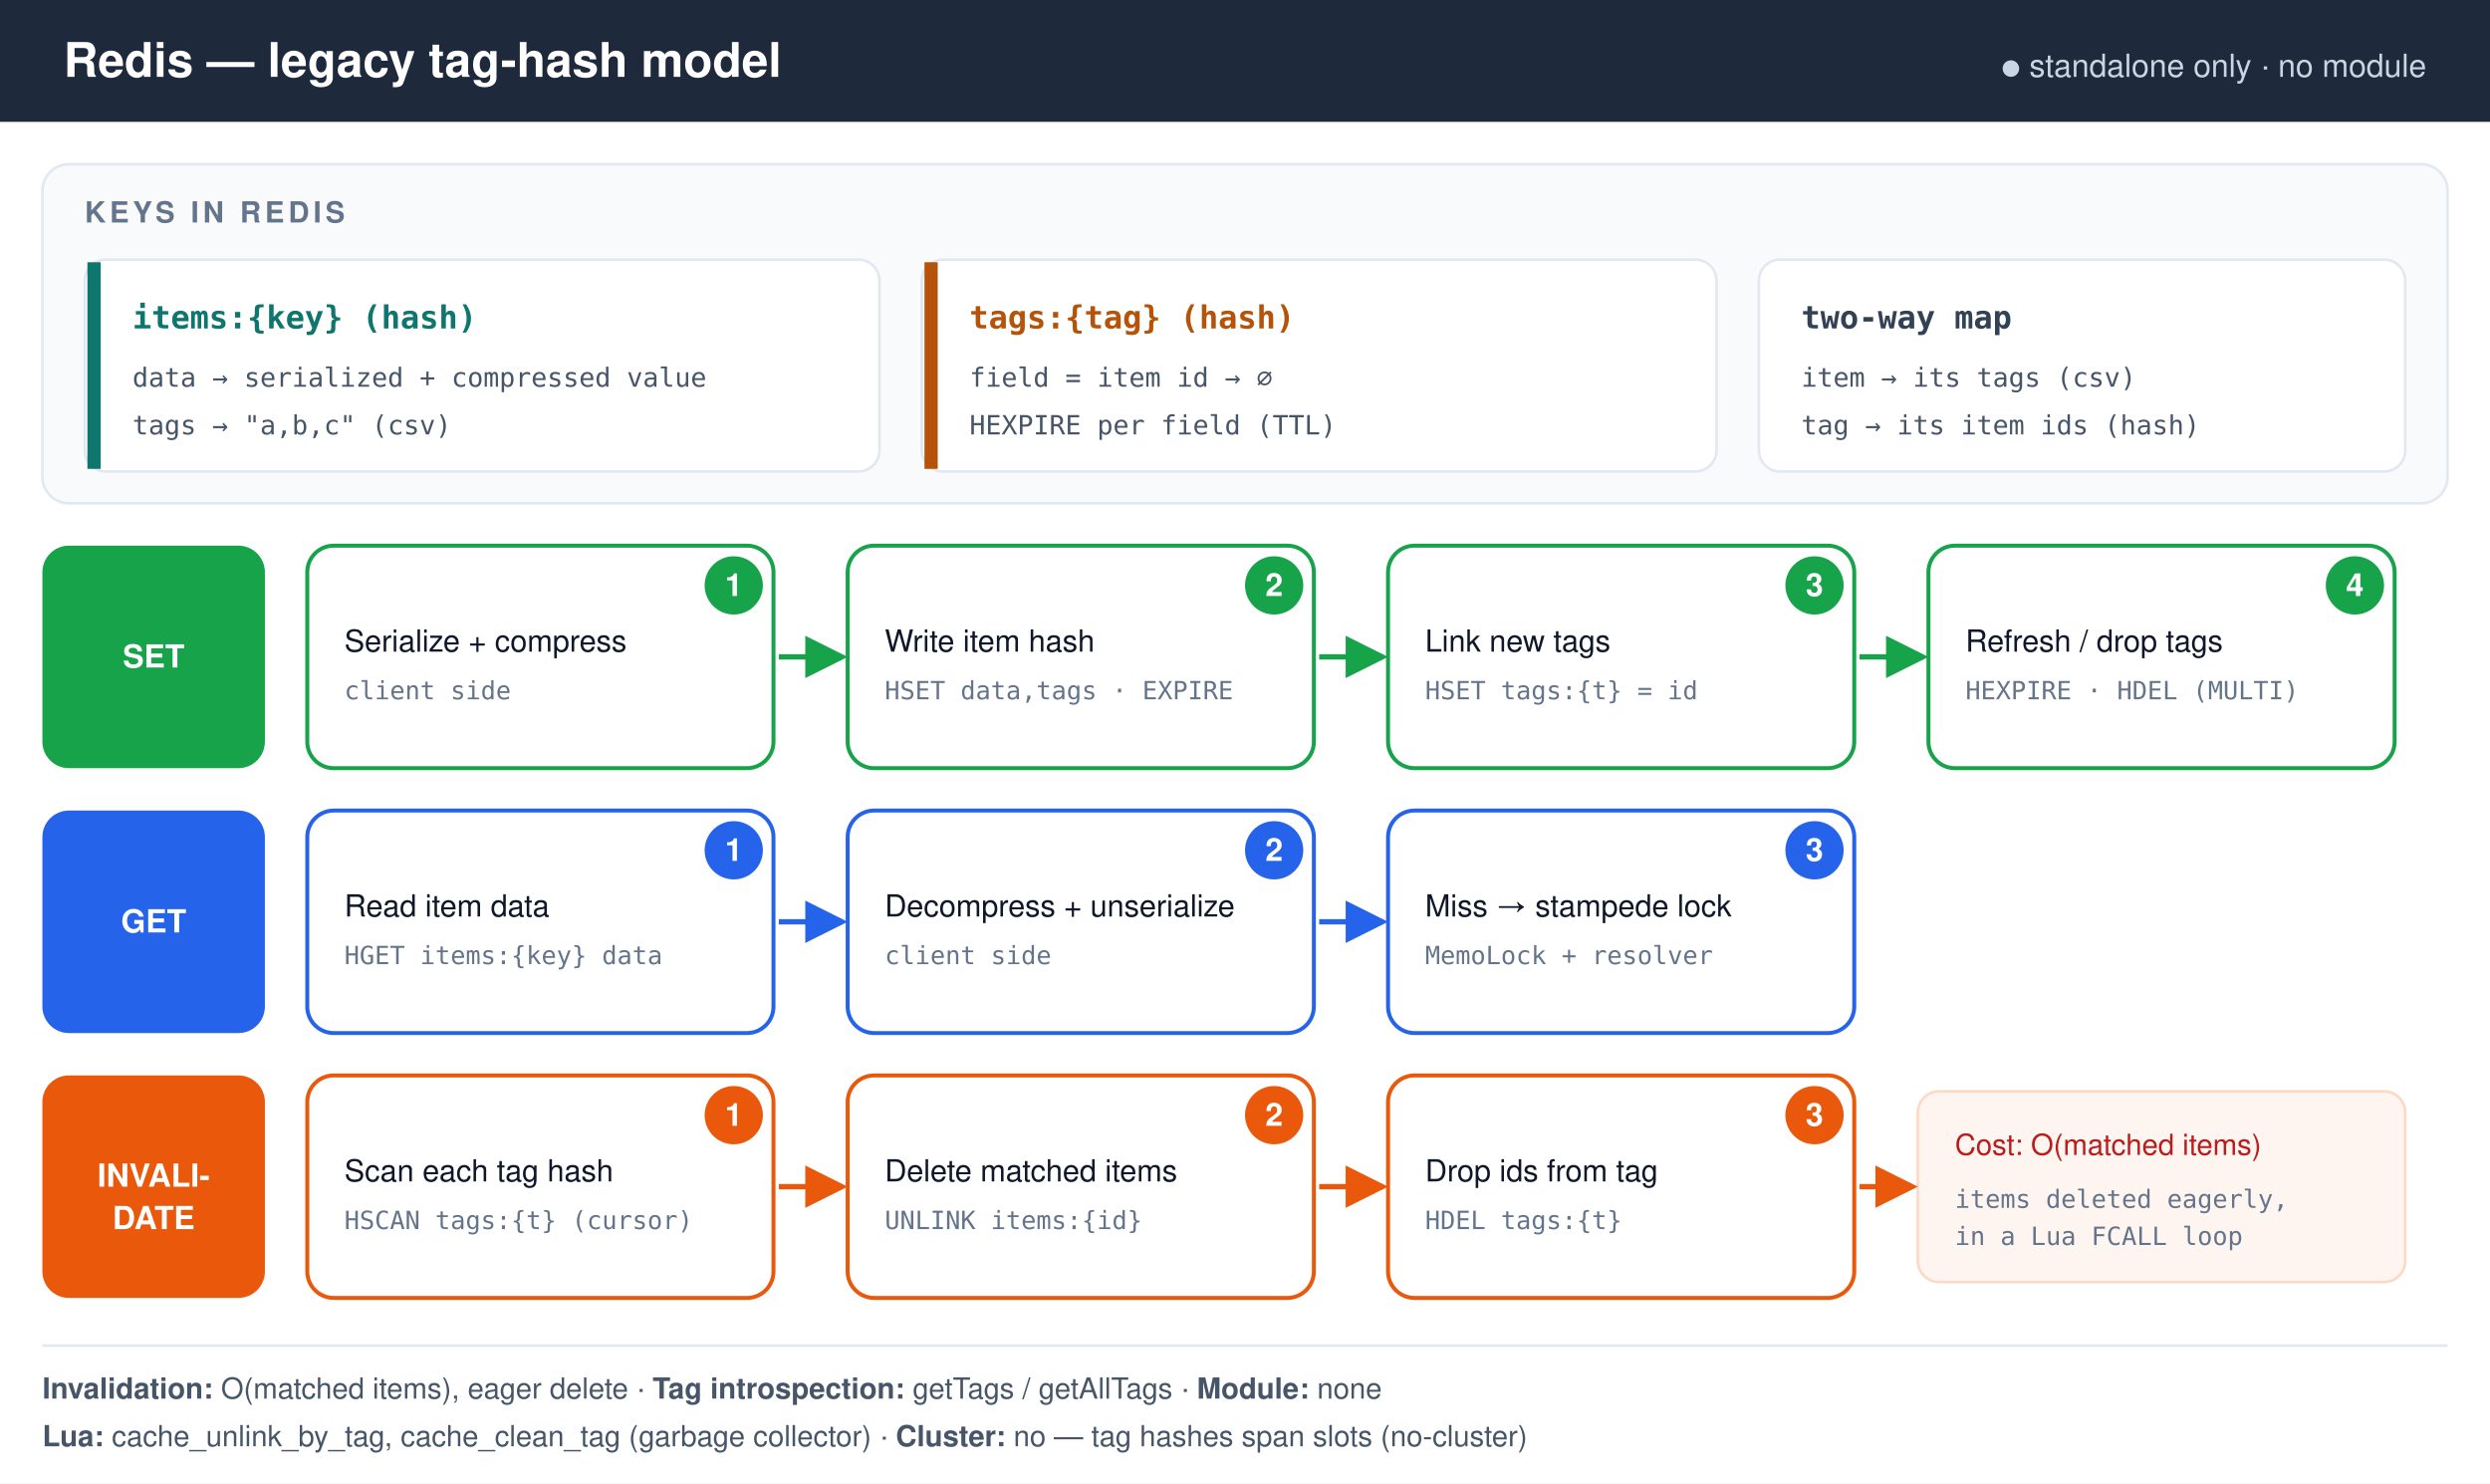
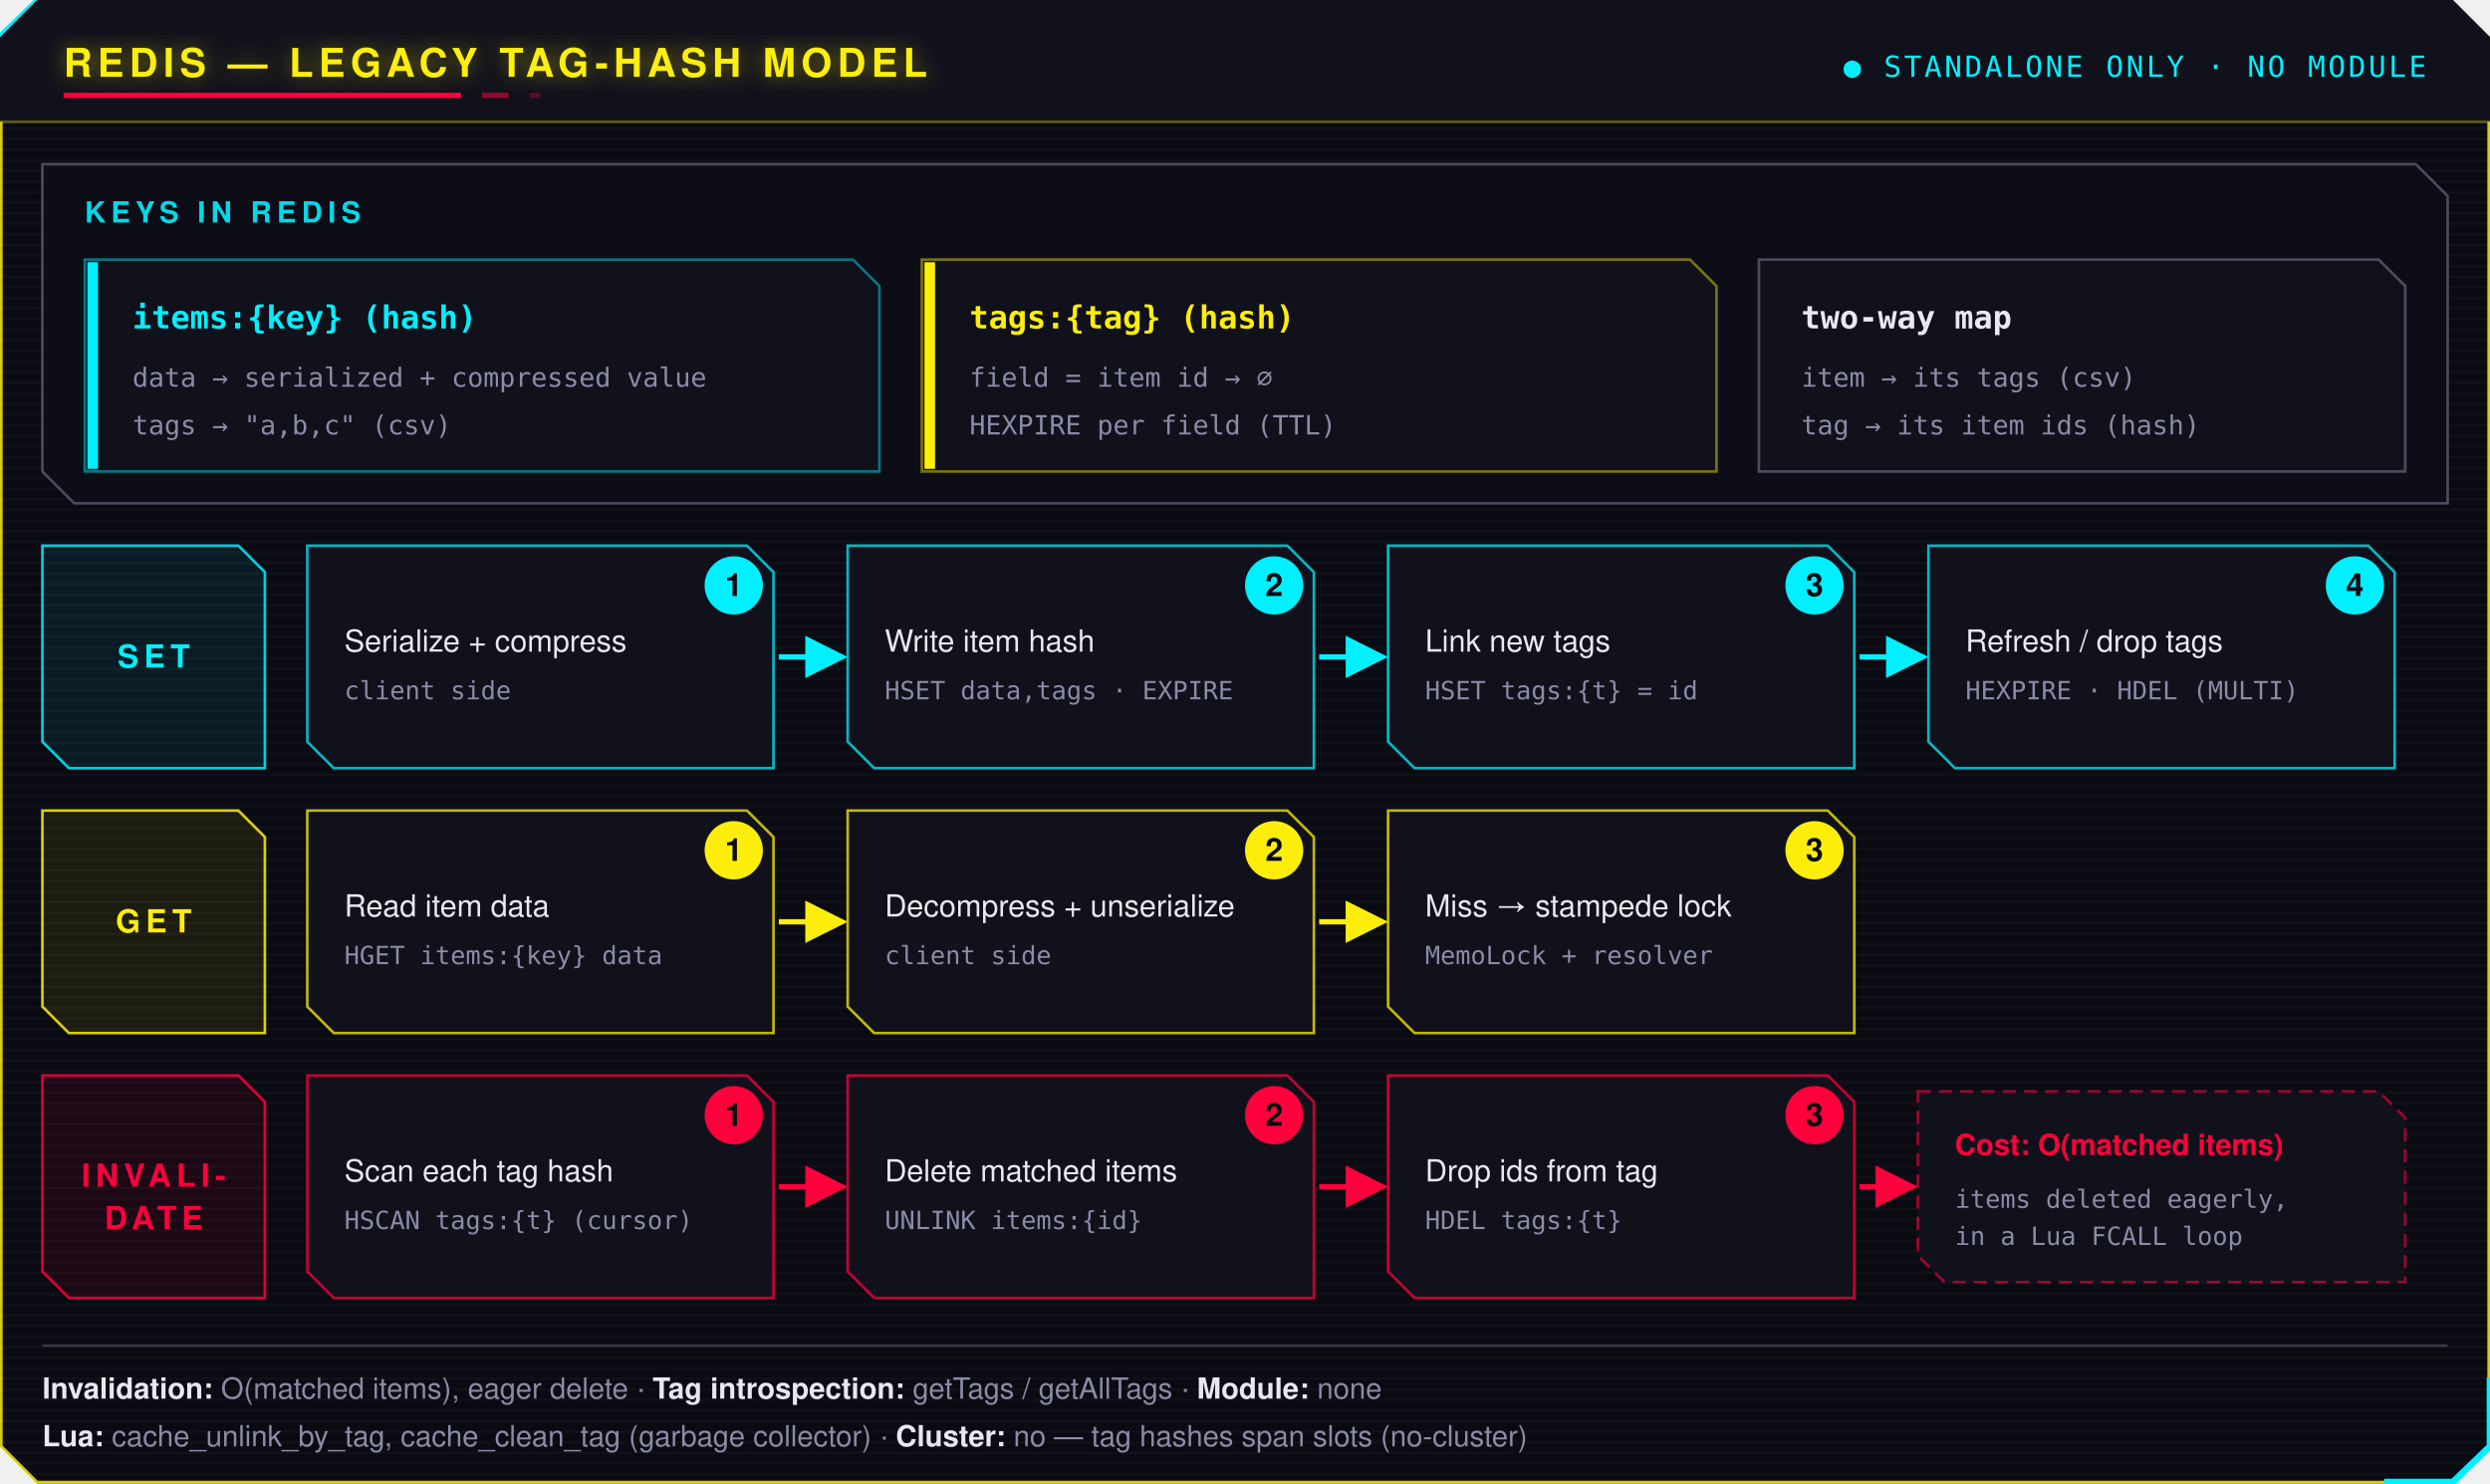
<svg xmlns="http://www.w3.org/2000/svg" width="940" height="560" viewBox="0 0 940 560" font-family="Segoe UI, Helvetica, Arial, sans-serif">
  <defs>
+     <pattern id="scan" width="4" height="4" patternUnits="userSpaceOnUse">
+       <rect width="4" height="1" fill="#ffffff" opacity="0.025" />
+     </pattern>
+     <filter id="glow" x="-40%" y="-40%" width="180%" height="180%">
+       <feGaussianBlur stdDeviation="4" result="halo" />
+       <feComponentTransfer in="halo" result="dim">
+         <feFuncA type="linear" slope="0.45" />
+       </feComponentTransfer>
+       <feMerge>
+         <feMergeNode in="dim" />
+         <feMergeNode in="SourceGraphic" />
+       </feMerge>
+     </filter>
    <marker id="aSet" markerWidth="9" markerHeight="9" refX="7" refY="4" orient="auto">
-       <path d="M0,0 L8,4 L0,8 z" fill="#16a34a" />
+       <path d="M0,0 L8,4 L0,8 z" fill="#00f0ff" />
    </marker>
    <marker id="aGet" markerWidth="9" markerHeight="9" refX="7" refY="4" orient="auto">
-       <path d="M0,0 L8,4 L0,8 z" fill="#2563eb" />
+       <path d="M0,0 L8,4 L0,8 z" fill="#fcee0a" />
    </marker>
    <marker id="aInv" markerWidth="9" markerHeight="9" refX="7" refY="4" orient="auto">
-       <path d="M0,0 L8,4 L0,8 z" fill="#ea580c" />
+       <path d="M0,0 L8,4 L0,8 z" fill="#ff003c" />
    </marker>
    <style>
-       .title{font-size:18px;font-weight:700;fill:#fff}
-       .badge{font-size:12px;fill:#cbd5e1}
-       .panelLabel{font-size:11px;font-weight:700;fill:#64748b;letter-spacing:1.5px}
-       .keyName{font-family:Consolas,monospace;font-size:12px;font-weight:700}
-       .keyField{font-family:Consolas,monospace;font-size:10px;fill:#475569}
-       .laneTab{font-size:12px;font-weight:700;fill:#fff}
-       .stepMain{font-size:11.5px;fill:#0f172a}
-       .stepSub{font-family:Consolas,monospace;font-size:9.5px;fill:#64748b}
-       .stepNum{font-size:12px;font-weight:700;fill:#fff}
-       .note{font-size:11px;fill:#b91c1c}
-       .foot{font-size:11px;fill:#475569}
-     </style>
+ 			.title{font-size:15px;font-weight:700;letter-spacing:2px;fill:#fcee0a}
+ 			.badge{font-family:Consolas,monospace;font-size:11px;letter-spacing:1px;fill:#00f0ff}
+ 			.panelLabel{font-size:11px;font-weight:700;fill:#00f0ff;letter-spacing:2px;opacity:0.9}
+ 			.keyName{font-family:Consolas,monospace;font-size:12px;font-weight:700}
+ 			.keyField{font-family:Consolas,monospace;font-size:10px;fill:#8b8ba7}
+ 			.laneTab{font-size:12px;font-weight:700;letter-spacing:2px}
+ 			.stepMain{font-size:11.5px;fill:#e8e8f0}
+ 			.stepSub{font-family:Consolas,monospace;font-size:9.5px;fill:#8b8ba7}
+ 			.stepNum{font-size:12px;font-weight:700;fill:#0a0a12}
+ 			.note{font-size:11px;font-weight:700;fill:#ff003c}
+ 			.foot{font-size:11px;fill:#8b8ba7}
+ 		</style>
  </defs>
-   <rect width="940" height="560" fill="#ffffff" />
-   <rect width="940" height="46" fill="#1e293b" />
-   <text x="24" y="29" class="title">Redis — legacy tag-hash model</text>
-   <text x="916" y="29" text-anchor="end" class="badge">● standalone only · no module</text>
-   <rect x="16" y="62" width="908" height="128" rx="10" fill="#f8fafc" stroke="#e2e8f0" />
+   <path d="M14,0 H926 L940,14 V546 L926,560 H14 L0,546 V14 Z" fill="#0a0a12" />
+   <path d="M14,0 H926 L940,14 V546 L926,560 H14 L0,546 V14 Z" fill="url(#scan)" />
+   <path d="M14,0.5 H926 L939.5,14 V546 L926,559.5 H14 L0.5,546 V14 Z" fill="none" stroke="#fcee0a" stroke-width="1" opacity="0.85" />
+   <path d="M0,40 V14 L14,0.5 H40" fill="none" stroke="#00f0ff" stroke-width="2.5" />
+   <path d="M940,520 V546 L926,559.5 H900" fill="none" stroke="#00f0ff" stroke-width="2.5" />
+   <path d="M14,0 H926 L940,14 V46 H0 V14 Z" fill="#11111c" />
+   <line x1="0" y1="46" x2="940" y2="46" stroke="#fcee0a" stroke-width="1" opacity="0.35" />
+   <text x="24" y="29" class="title" filter="url(#glow)">REDIS — LEGACY TAG-HASH MODEL</text>
+   <rect x="24" y="35" width="150" height="2" fill="#ff003c" />
+   <rect x="182" y="35" width="10" height="2" fill="#ff003c" opacity="0.55" />
+   <rect x="200" y="35" width="4" height="2" fill="#ff003c" opacity="0.3" />
+   <text x="916" y="29" text-anchor="end" class="badge">● STANDALONE ONLY · NO MODULE</text>
+   <path d="M16,62 H912 L924,74 V190 H28 L16,178 Z" fill="#0d0d17" stroke="#8b8ba7" stroke-opacity="0.5" />
  <text x="32" y="84" class="panelLabel">KEYS IN REDIS</text>
-   <rect x="32" y="98" width="300" height="80" rx="8" fill="#fff" stroke="#e2e8f0" />
-   <rect x="33" y="99" width="5" height="78" fill="#0f766e" />
-   <text x="50" y="124" class="keyName" fill="#0f766e">items:{key}  (hash)</text>
+   <path d="M32,98 H322 L332,108 V178 H32 Z" fill="#11111c" stroke="#00f0ff" stroke-opacity="0.45" />
+   <rect x="33" y="99" width="4" height="78" fill="#00f0ff" />
+   <text x="50" y="124" class="keyName" fill="#00f0ff">items:{key}  (hash)</text>
  <text x="50" y="146" class="keyField">data → serialized + compressed value</text>
  <text x="50" y="164" class="keyField">tags → "a,b,c"  (csv)</text>
-   <rect x="348" y="98" width="300" height="80" rx="8" fill="#fff" stroke="#e2e8f0" />
-   <rect x="349" y="99" width="5" height="78" fill="#b45309" />
-   <text x="366" y="124" class="keyName" fill="#b45309">tags:{tag}  (hash)</text>
+   <path d="M348,98 H638 L648,108 V178 H348 Z" fill="#11111c" stroke="#fcee0a" stroke-opacity="0.45" />
+   <rect x="349" y="99" width="4" height="78" fill="#fcee0a" />
+   <text x="366" y="124" class="keyName" fill="#fcee0a">tags:{tag}  (hash)</text>
  <text x="366" y="146" class="keyField">field = item id  →  ∅</text>
  <text x="366" y="164" class="keyField">HEXPIRE per field (TTL)</text>
-   <rect x="664" y="98" width="244" height="80" rx="8" fill="#fff" stroke="#e2e8f0" />
-   <text x="680" y="124" class="keyName" fill="#334155">two-way map</text>
+   <path d="M664,98 H898 L908,108 V178 H664 Z" fill="#11111c" stroke="#8b8ba7" stroke-opacity="0.5" />
+   <text x="680" y="124" class="keyName" fill="#e8e8f0">two-way map</text>
  <text x="680" y="146" class="keyField">item → its tags (csv)</text>
  <text x="680" y="164" class="keyField">tag  → its item ids (hash)</text>
-   <rect x="16" y="206" width="84" height="84" rx="10" fill="#16a34a" />
-   <text x="58" y="252" text-anchor="middle" class="laneTab">SET</text>
+   <path d="M16,206 H90 L100,216 V290 H26 L16,280 Z" fill="#00f0ff" fill-opacity="0.08" stroke="#00f0ff" stroke-opacity="0.85" />
+   <text x="58" y="252" text-anchor="middle" class="laneTab" fill="#00f0ff">SET</text>
  <g>
-     <rect x="116" y="206" width="176" height="84" rx="10" fill="#fff" stroke="#16a34a" stroke-width="1.5" />
-     <circle cx="277" cy="221" r="11" fill="#16a34a" />
+     <path d="M116,206 H282 L292,216 V290 H126 L116,280 Z" fill="#11111c" stroke="#00f0ff" stroke-opacity="0.75" />
+     <circle cx="277" cy="221" r="11" fill="#00f0ff" />
    <text x="277" y="225" text-anchor="middle" class="stepNum">1</text>
    <text x="130" y="246" class="stepMain">Serialize + compress</text>
    <text x="130" y="264" class="stepSub">client side</text>
-     <rect x="320" y="206" width="176" height="84" rx="10" fill="#fff" stroke="#16a34a" stroke-width="1.5" />
-     <circle cx="481" cy="221" r="11" fill="#16a34a" />
+     <path d="M320,206 H486 L496,216 V290 H330 L320,280 Z" fill="#11111c" stroke="#00f0ff" stroke-opacity="0.75" />
+     <circle cx="481" cy="221" r="11" fill="#00f0ff" />
    <text x="481" y="225" text-anchor="middle" class="stepNum">2</text>
    <text x="334" y="246" class="stepMain">Write item hash</text>
    <text x="334" y="264" class="stepSub">HSET data,tags · EXPIRE</text>
-     <rect x="524" y="206" width="176" height="84" rx="10" fill="#fff" stroke="#16a34a" stroke-width="1.5" />
-     <circle cx="685" cy="221" r="11" fill="#16a34a" />
+     <path d="M524,206 H690 L700,216 V290 H534 L524,280 Z" fill="#11111c" stroke="#00f0ff" stroke-opacity="0.75" />
+     <circle cx="685" cy="221" r="11" fill="#00f0ff" />
    <text x="685" y="225" text-anchor="middle" class="stepNum">3</text>
    <text x="538" y="246" class="stepMain">Link new tags</text>
    <text x="538" y="264" class="stepSub">HSET tags:{t} = id</text>
-     <rect x="728" y="206" width="176" height="84" rx="10" fill="#fff" stroke="#16a34a" stroke-width="1.5" />
-     <circle cx="889" cy="221" r="11" fill="#16a34a" />
+     <path d="M728,206 H894 L904,216 V290 H738 L728,280 Z" fill="#11111c" stroke="#00f0ff" stroke-opacity="0.75" />
+     <circle cx="889" cy="221" r="11" fill="#00f0ff" />
    <text x="889" y="225" text-anchor="middle" class="stepNum">4</text>
    <text x="742" y="246" class="stepMain">Refresh / drop tags</text>
    <text x="742" y="264" class="stepSub">HEXPIRE · HDEL  (MULTI)</text>
-     <line x1="294" y1="248" x2="318" y2="248" stroke="#16a34a" stroke-width="2" marker-end="url(#aSet)" />
-     <line x1="498" y1="248" x2="522" y2="248" stroke="#16a34a" stroke-width="2" marker-end="url(#aSet)" />
-     <line x1="702" y1="248" x2="726" y2="248" stroke="#16a34a" stroke-width="2" marker-end="url(#aSet)" />
+     <line x1="294" y1="248" x2="318" y2="248" stroke="#00f0ff" stroke-width="2" marker-end="url(#aSet)" />
+     <line x1="498" y1="248" x2="522" y2="248" stroke="#00f0ff" stroke-width="2" marker-end="url(#aSet)" />
+     <line x1="702" y1="248" x2="726" y2="248" stroke="#00f0ff" stroke-width="2" marker-end="url(#aSet)" />
  </g>
-   <rect x="16" y="306" width="84" height="84" rx="10" fill="#2563eb" />
-   <text x="58" y="352" text-anchor="middle" class="laneTab">GET</text>
+   <path d="M16,306 H90 L100,316 V390 H26 L16,380 Z" fill="#fcee0a" fill-opacity="0.08" stroke="#fcee0a" stroke-opacity="0.85" />
+   <text x="58" y="352" text-anchor="middle" class="laneTab" fill="#fcee0a">GET</text>
  <g>
-     <rect x="116" y="306" width="176" height="84" rx="10" fill="#fff" stroke="#2563eb" stroke-width="1.5" />
-     <circle cx="277" cy="321" r="11" fill="#2563eb" />
+     <path d="M116,306 H282 L292,316 V390 H126 L116,380 Z" fill="#11111c" stroke="#fcee0a" stroke-opacity="0.75" />
+     <circle cx="277" cy="321" r="11" fill="#fcee0a" />
    <text x="277" y="325" text-anchor="middle" class="stepNum">1</text>
    <text x="130" y="346" class="stepMain">Read item data</text>
    <text x="130" y="364" class="stepSub">HGET items:{key} data</text>
-     <rect x="320" y="306" width="176" height="84" rx="10" fill="#fff" stroke="#2563eb" stroke-width="1.5" />
-     <circle cx="481" cy="321" r="11" fill="#2563eb" />
+     <path d="M320,306 H486 L496,316 V390 H330 L320,380 Z" fill="#11111c" stroke="#fcee0a" stroke-opacity="0.75" />
+     <circle cx="481" cy="321" r="11" fill="#fcee0a" />
    <text x="481" y="325" text-anchor="middle" class="stepNum">2</text>
    <text x="334" y="346" class="stepMain">Decompress + unserialize</text>
    <text x="334" y="364" class="stepSub">client side</text>
-     <rect x="524" y="306" width="176" height="84" rx="10" fill="#fff" stroke="#2563eb" stroke-width="1.5" />
-     <circle cx="685" cy="321" r="11" fill="#2563eb" />
+     <path d="M524,306 H690 L700,316 V390 H534 L524,380 Z" fill="#11111c" stroke="#fcee0a" stroke-opacity="0.75" />
+     <circle cx="685" cy="321" r="11" fill="#fcee0a" />
    <text x="685" y="325" text-anchor="middle" class="stepNum">3</text>
    <text x="538" y="346" class="stepMain">Miss → stampede lock</text>
    <text x="538" y="364" class="stepSub">MemoLock + resolver</text>
-     <line x1="294" y1="348" x2="318" y2="348" stroke="#2563eb" stroke-width="2" marker-end="url(#aGet)" />
-     <line x1="498" y1="348" x2="522" y2="348" stroke="#2563eb" stroke-width="2" marker-end="url(#aGet)" />
+     <line x1="294" y1="348" x2="318" y2="348" stroke="#fcee0a" stroke-width="2" marker-end="url(#aGet)" />
+     <line x1="498" y1="348" x2="522" y2="348" stroke="#fcee0a" stroke-width="2" marker-end="url(#aGet)" />
  </g>
-   <rect x="16" y="406" width="84" height="84" rx="10" fill="#ea580c" />
-   <text x="58" y="448" text-anchor="middle" class="laneTab">INVALI-</text>
-   <text x="58" y="464" text-anchor="middle" class="laneTab">DATE</text>
+   <path d="M16,406 H90 L100,416 V490 H26 L16,480 Z" fill="#ff003c" fill-opacity="0.08" stroke="#ff003c" stroke-opacity="0.85" />
+   <text x="58" y="448" text-anchor="middle" class="laneTab" fill="#ff003c">INVALI-</text>
+   <text x="58" y="464" text-anchor="middle" class="laneTab" fill="#ff003c">DATE</text>
  <g>
-     <rect x="116" y="406" width="176" height="84" rx="10" fill="#fff" stroke="#ea580c" stroke-width="1.5" />
-     <circle cx="277" cy="421" r="11" fill="#ea580c" />
+     <path d="M116,406 H282 L292,416 V490 H126 L116,480 Z" fill="#11111c" stroke="#ff003c" stroke-opacity="0.75" />
+     <circle cx="277" cy="421" r="11" fill="#ff003c" />
    <text x="277" y="425" text-anchor="middle" class="stepNum">1</text>
    <text x="130" y="446" class="stepMain">Scan each tag hash</text>
    <text x="130" y="464" class="stepSub">HSCAN tags:{t}  (cursor)</text>
-     <rect x="320" y="406" width="176" height="84" rx="10" fill="#fff" stroke="#ea580c" stroke-width="1.5" />
-     <circle cx="481" cy="421" r="11" fill="#ea580c" />
+     <path d="M320,406 H486 L496,416 V490 H330 L320,480 Z" fill="#11111c" stroke="#ff003c" stroke-opacity="0.75" />
+     <circle cx="481" cy="421" r="11" fill="#ff003c" />
    <text x="481" y="425" text-anchor="middle" class="stepNum">2</text>
    <text x="334" y="446" class="stepMain">Delete matched items</text>
    <text x="334" y="464" class="stepSub">UNLINK items:{id}</text>
-     <rect x="524" y="406" width="176" height="84" rx="10" fill="#fff" stroke="#ea580c" stroke-width="1.5" />
-     <circle cx="685" cy="421" r="11" fill="#ea580c" />
+     <path d="M524,406 H690 L700,416 V490 H534 L524,480 Z" fill="#11111c" stroke="#ff003c" stroke-opacity="0.75" />
+     <circle cx="685" cy="421" r="11" fill="#ff003c" />
    <text x="685" y="425" text-anchor="middle" class="stepNum">3</text>
    <text x="538" y="446" class="stepMain">Drop ids from tag</text>
    <text x="538" y="464" class="stepSub">HDEL tags:{t}</text>
-     <rect x="724" y="412" width="184" height="72" rx="8" fill="#fff5f0" stroke="#fcd9c4" />
+     <path d="M724,412 H898 L908,422 V484 H734 L724,474 Z" fill="#11111c" stroke="#ff003c" stroke-opacity="0.6" stroke-dasharray="5 3" />
    <text x="738" y="436" class="note">Cost: O(matched items)</text>
-     <text x="738" y="456" class="stepSub" fill="#9a3412">items deleted eagerly,</text>
-     <text x="738" y="470" class="stepSub" fill="#9a3412">in a Lua FCALL loop</text>
-     <line x1="294" y1="448" x2="318" y2="448" stroke="#ea580c" stroke-width="2" marker-end="url(#aInv)" />
-     <line x1="498" y1="448" x2="522" y2="448" stroke="#ea580c" stroke-width="2" marker-end="url(#aInv)" />
-     <line x1="702" y1="448" x2="722" y2="448" stroke="#ea580c" stroke-width="2" marker-end="url(#aInv)" />
+     <text x="738" y="456" class="stepSub" fill="#ff6680">items deleted eagerly,</text>
+     <text x="738" y="470" class="stepSub" fill="#ff6680">in a Lua FCALL loop</text>
+     <line x1="294" y1="448" x2="318" y2="448" stroke="#ff003c" stroke-width="2" marker-end="url(#aInv)" />
+     <line x1="498" y1="448" x2="522" y2="448" stroke="#ff003c" stroke-width="2" marker-end="url(#aInv)" />
+     <line x1="702" y1="448" x2="722" y2="448" stroke="#ff003c" stroke-width="2" marker-end="url(#aInv)" />
  </g>
-   <line x1="16" y1="508" x2="924" y2="508" stroke="#e2e8f0" />
+   <line x1="16" y1="508" x2="924" y2="508" stroke="#8b8ba7" stroke-opacity="0.35" />
  <text x="16" y="528" class="foot">
-     <tspan font-weight="700">Invalidation:</tspan> O(matched items), eager delete  ·  <tspan font-weight="700">Tag introspection:</tspan> getTags / getAllTags  ·  <tspan font-weight="700">Module:</tspan> none</text>
+     <tspan font-weight="700" fill="#e8e8f0">Invalidation:</tspan> O(matched items), eager delete  ·  <tspan font-weight="700" fill="#e8e8f0">Tag introspection:</tspan> getTags / getAllTags  ·  <tspan font-weight="700" fill="#e8e8f0">Module:</tspan> none</text>
  <text x="16" y="546" class="foot">
-     <tspan font-weight="700">Lua:</tspan> cache_unlink_by_tag, cache_clean_tag (garbage collector)  ·  <tspan font-weight="700">Cluster:</tspan> no — tag hashes span slots (no-cluster)</text>
+     <tspan font-weight="700" fill="#e8e8f0">Lua:</tspan> cache_unlink_by_tag, cache_clean_tag (garbage collector)  ·  <tspan font-weight="700" fill="#e8e8f0">Cluster:</tspan> no — tag hashes span slots (no-cluster)</text>
</svg>
